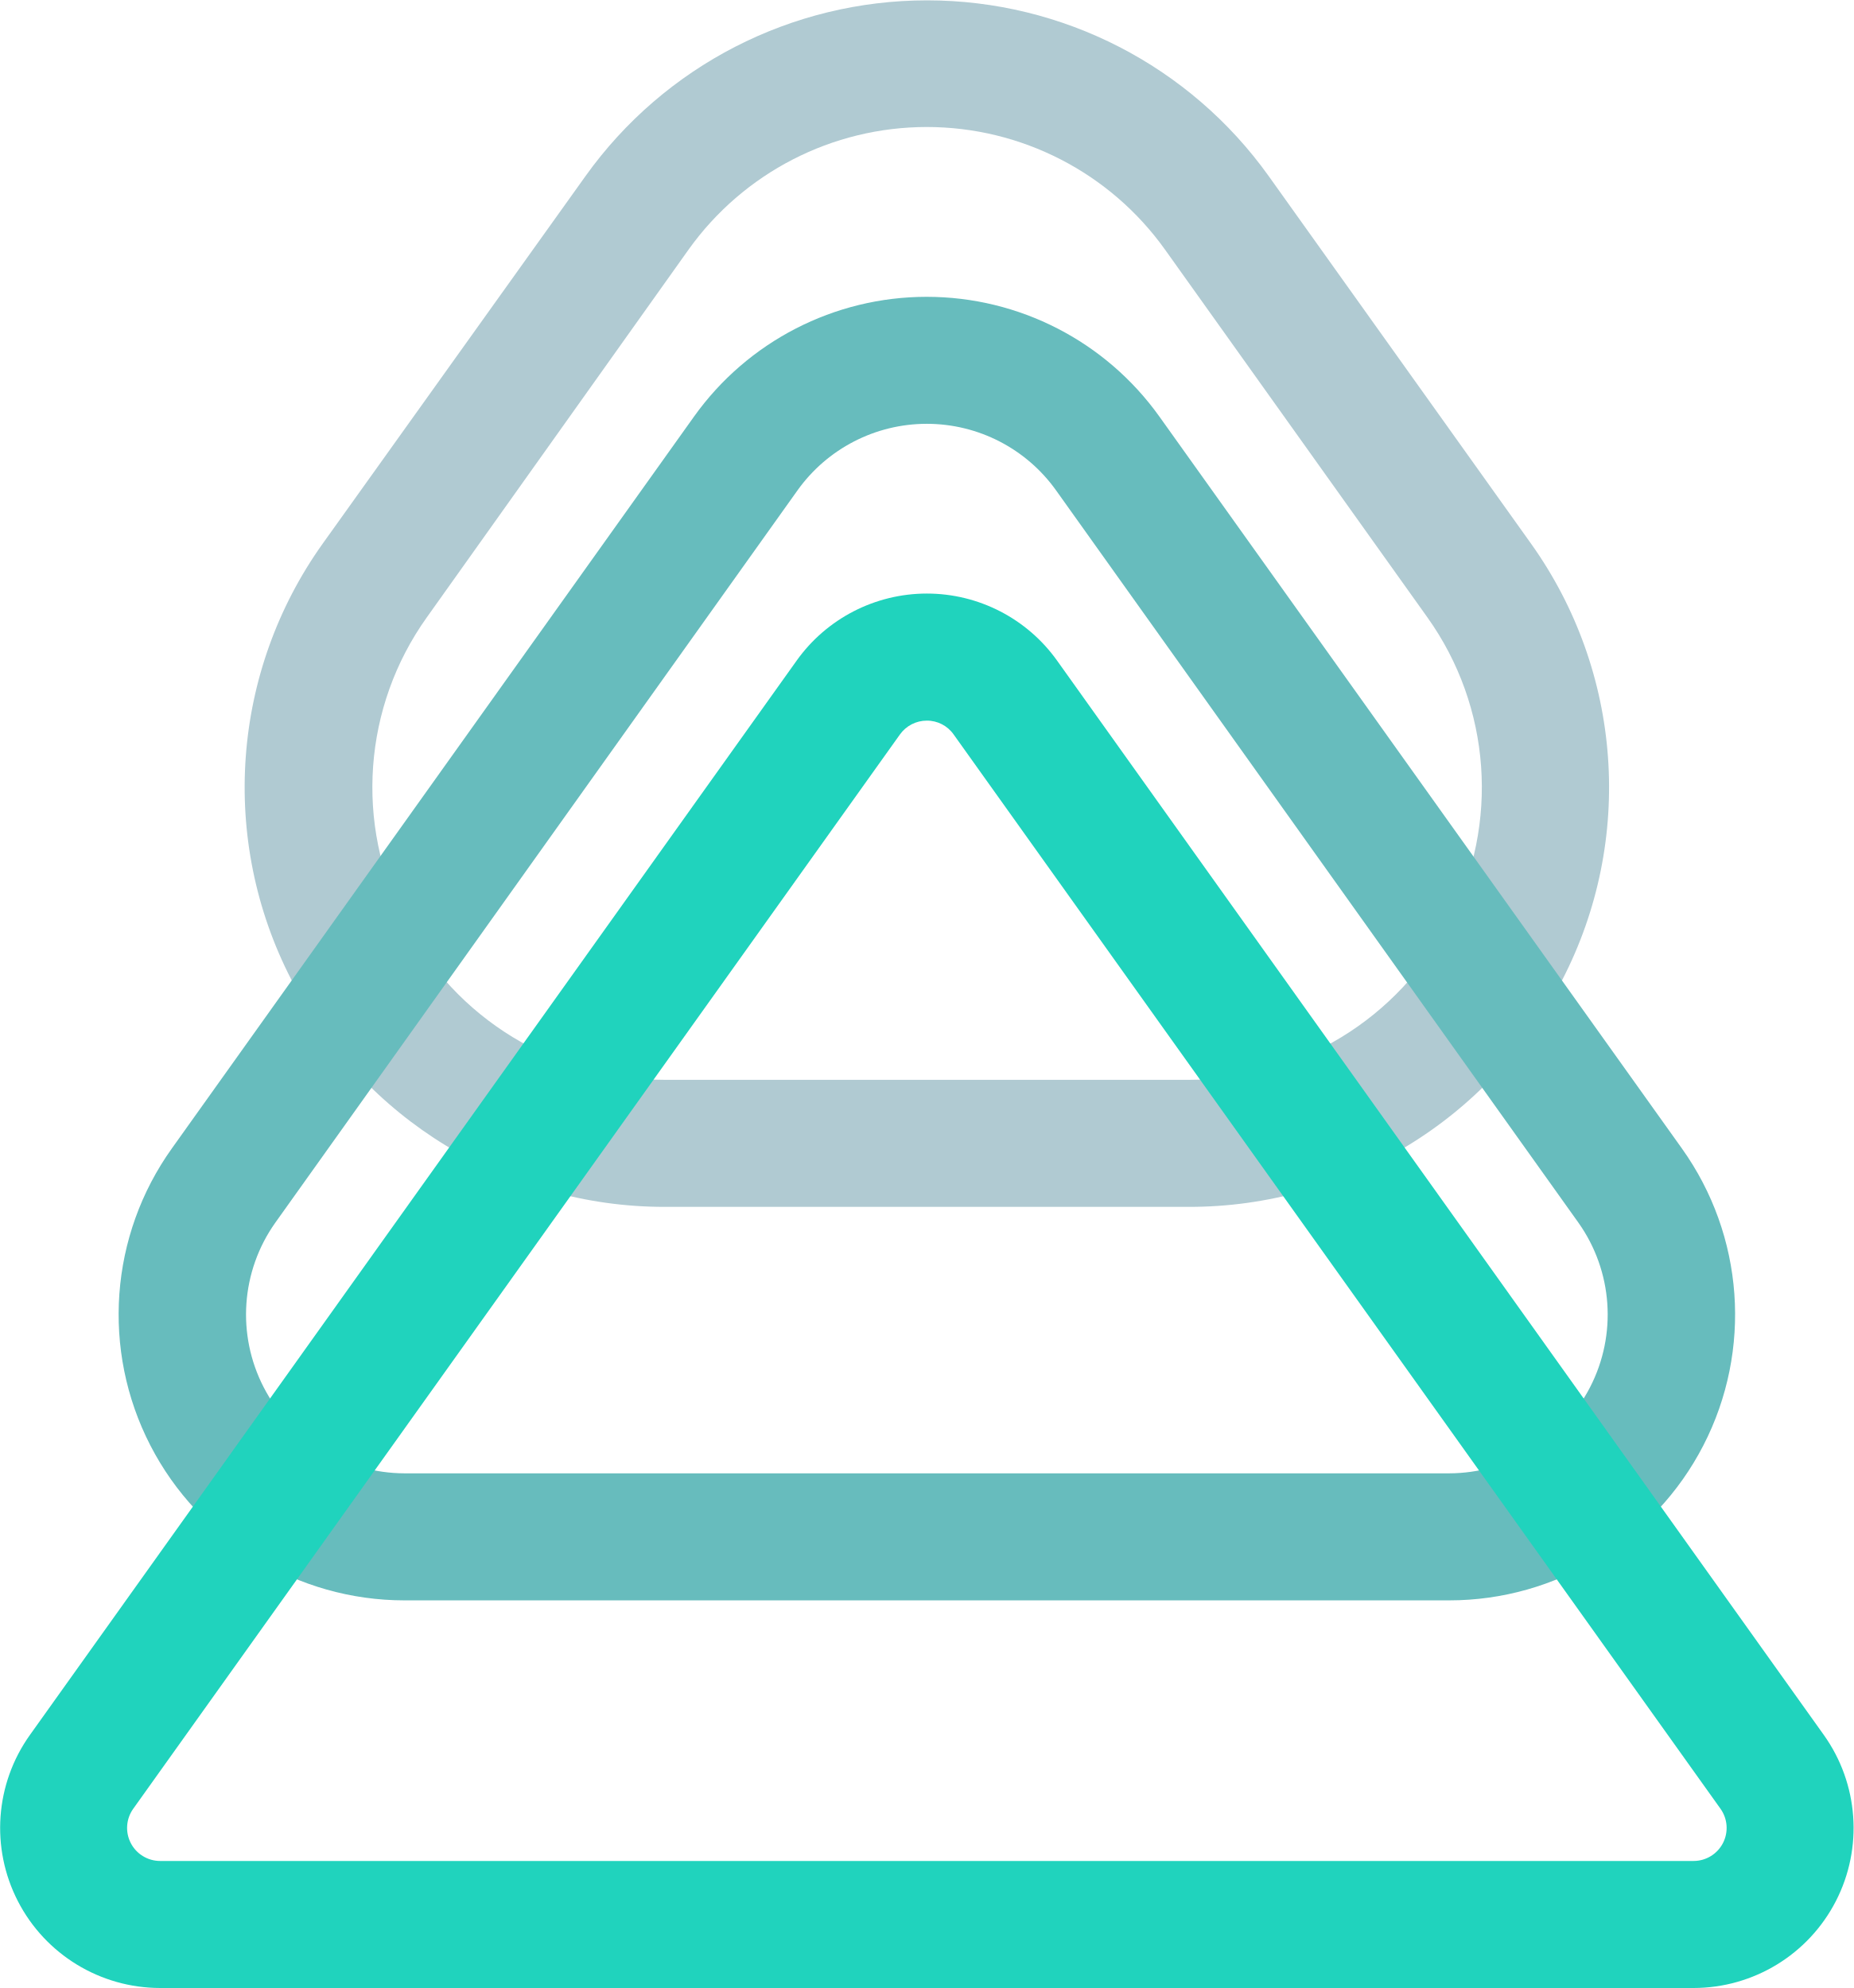
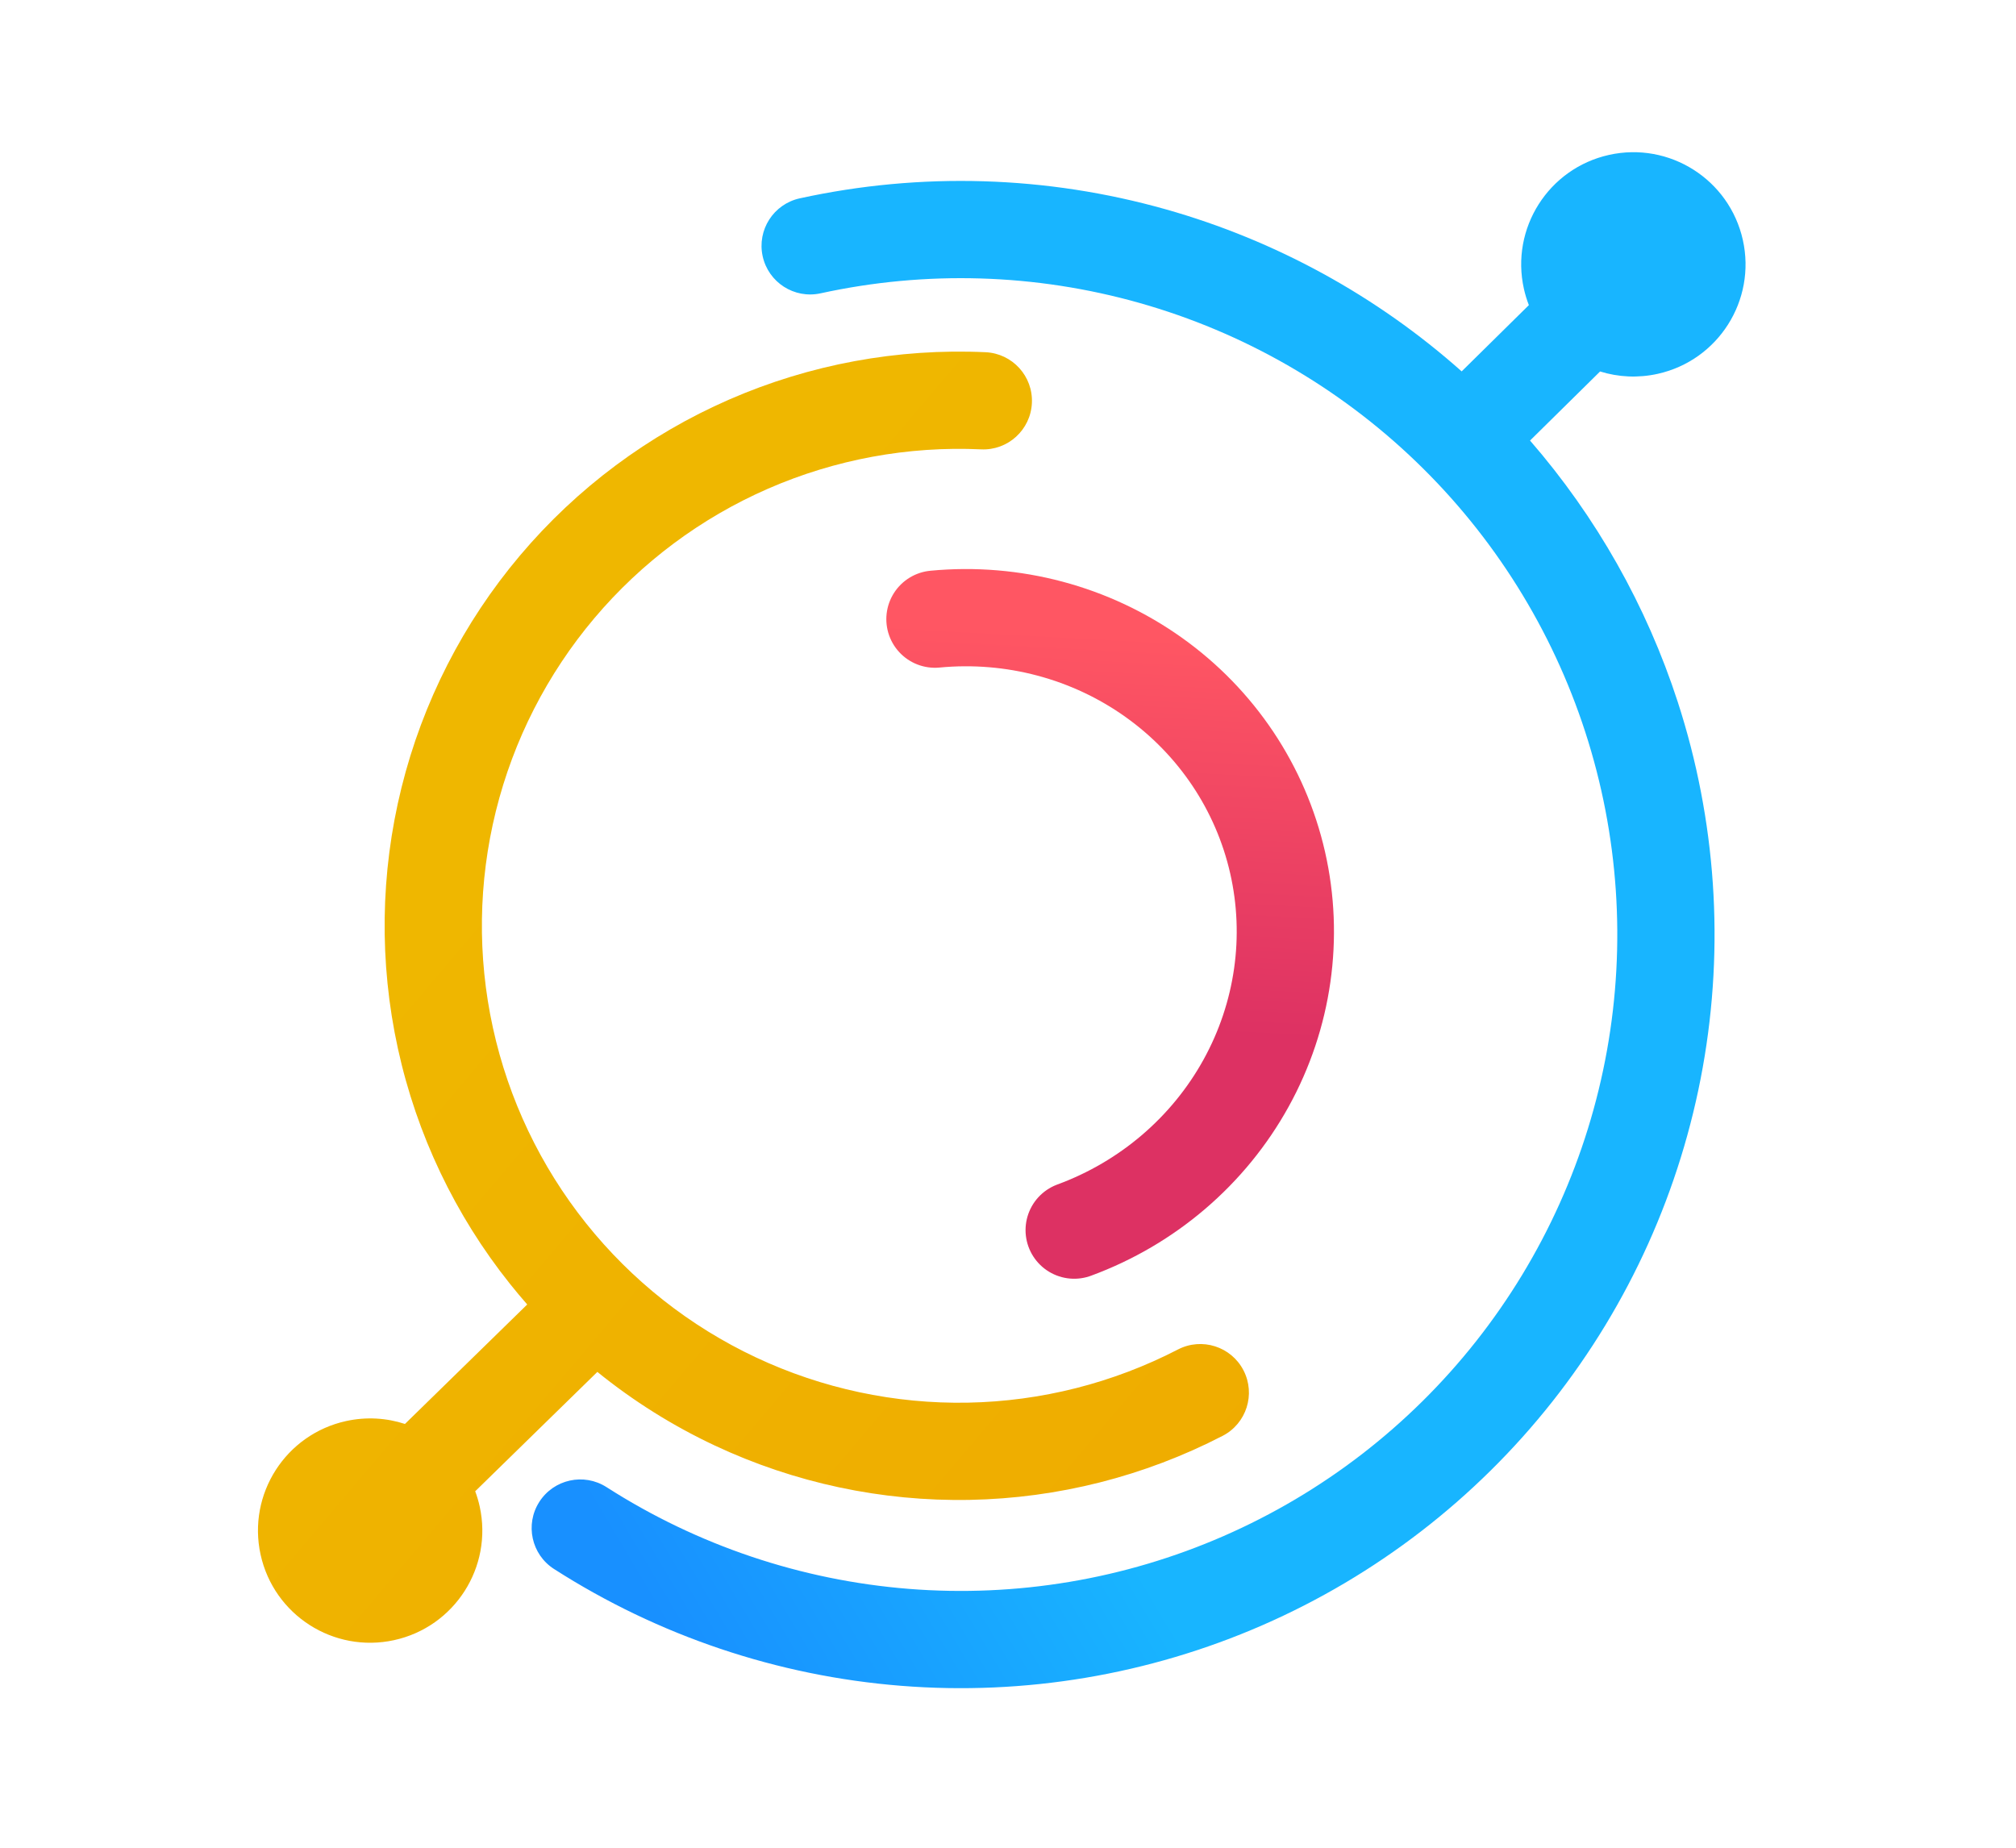
- <svg xmlns="http://www.w3.org/2000/svg" viewBox="0 0 116.71 125.19">
+ <svg xmlns="http://www.w3.org/2000/svg" width="24" height="22" viewBox="0 0 166 152" fill="none">
+   <path fill-rule="evenodd" clip-rule="evenodd" d="M63.24 40.162C68.762 37.751 74.764 36.643 80.782 36.923C82.991 37.026 84.865 35.318 84.968 33.109C85.071 30.9 83.363 29.026 81.154 28.923C73.909 28.586 66.683 29.921 60.036 32.823C53.389 35.725 47.498 40.118 42.82 45.661C38.142 51.204 34.802 57.748 33.058 64.789C31.314 71.829 31.213 79.176 32.763 86.262C34.312 93.348 37.471 99.982 41.995 105.651C42.455 106.227 42.928 106.792 43.412 107.345L33.344 117.184C31.832 116.689 30.172 116.579 28.506 116.943C23.523 118.033 20.366 122.956 21.456 127.939C22.546 132.922 27.468 136.078 32.451 134.988C37.434 133.898 40.59 128.976 39.501 123.993C39.406 123.556 39.281 123.134 39.129 122.728L49.188 112.898C52.143 115.293 55.386 117.33 58.851 118.958C65.416 122.042 72.602 123.574 79.854 123.437C87.106 123.299 94.229 121.495 100.672 118.164C102.637 117.149 103.406 114.733 102.39 112.768C101.375 110.804 98.959 110.035 96.995 111.05C91.643 113.817 85.726 115.316 79.702 115.43C73.679 115.544 67.709 114.271 62.256 111.709C56.803 109.148 52.013 105.366 48.255 100.657C44.497 95.947 41.873 90.437 40.586 84.551C39.299 78.665 39.383 72.562 40.831 66.714C42.28 60.866 45.055 55.43 48.94 50.826C52.826 46.221 57.719 42.573 63.24 40.162Z" fill="url(#paint0_linear_3_4055)" />
+   <path d="M76.985 50.905C83.408 50.293 89.808 52.003 94.995 55.697C100.18 59.389 103.801 64.812 105.199 70.95C106.597 77.088 105.682 83.542 102.607 89.112C99.532 94.685 94.503 98.994 88.449 101.221" stroke="url(#paint1_linear_3_4055)" stroke-width="8.008" stroke-linecap="round" stroke-linejoin="round" />
+   <path fill-rule="evenodd" clip-rule="evenodd" d="M65.855 16.25C63.694 16.722 62.326 18.857 62.798 21.017C63.271 23.177 65.405 24.546 67.566 24.073C76.25 22.174 85.268 22.445 93.822 24.864C102.377 27.283 110.202 31.774 116.606 37.939C123.01 44.104 127.794 51.754 130.536 60.21C133.277 68.666 133.891 77.668 132.322 86.418C130.754 95.168 127.051 103.396 121.543 110.373C116.035 117.351 108.892 122.862 100.745 126.419C92.598 129.976 83.7 131.469 74.838 130.766C65.977 130.062 57.425 127.184 49.942 122.387C48.08 121.193 45.603 121.735 44.41 123.597C43.216 125.458 43.758 127.935 45.62 129.129C54.212 134.637 64.03 137.941 74.205 138.749C84.379 139.556 94.596 137.842 103.949 133.758C113.303 129.674 121.505 123.346 127.829 115.335C134.153 107.324 138.404 97.877 140.205 87.831C142.006 77.785 141.301 67.45 138.154 57.74C135.579 49.798 131.434 42.474 125.985 36.197L131.753 30.509C133.244 30.974 134.874 31.066 136.508 30.701C141.486 29.589 144.619 24.652 143.507 19.674C142.395 14.696 137.458 11.562 132.48 12.675C127.502 13.787 124.368 18.724 125.48 23.702C125.584 24.166 125.721 24.615 125.889 25.045L120.356 30.501C113.358 24.278 105.033 19.712 96.001 17.158C86.18 14.381 75.825 14.069 65.855 16.25Z" fill="url(#paint2_linear_3_4055)" />
  <defs>
-     <style>.cls-1{fill:#b0cad2;}.cls-2{fill:#67bcbd;}.cls-3{fill:#20d3bd;}</style>
+     <linearGradient id="paint0_linear_3_4055" x1="104.059" y1="130.073" x2="37.144" y2="73.295" gradientUnits="userSpaceOnUse">
+       <stop stop-color="#EFAB00" />
+       <stop offset="1" stop-color="#EFB700" />
+     </linearGradient>
+     <linearGradient id="paint1_linear_3_4055" x1="65.573" y1="83.347" x2="67.321" y2="50.89" gradientUnits="userSpaceOnUse">
+       <stop stop-color="#DD3163" />
+       <stop offset="1" stop-color="#FF5663" />
+     </linearGradient>
+     <linearGradient id="paint2_linear_3_4055" x1="48.612" y1="125.892" x2="80.661" y2="106.863" gradientUnits="userSpaceOnUse">
+       <stop offset="0.03" stop-color="#1890FF" />
+       <stop offset="1" stop-color="#18B5FF" />
+     </linearGradient>
  </defs>
-   <g id="artwork">
-     <path class="cls-1" d="M96.39,34.23,79.87,11.08a26.43,26.43,0,0,0-43,0L20.32,34.23A26.42,26.42,0,0,0,41.83,76h33A26.42,26.42,0,0,0,96.39,34.23ZM74.87,68h-33a18.42,18.42,0,0,1-15-29.12L43.35,15.72a18.43,18.43,0,0,1,30,0L89.87,38.88A18.42,18.42,0,0,1,74.87,68Z" />
-     <path class="cls-2" d="M105.89,72.32,73,26.24a18,18,0,0,0-29.31,0L10.82,72.32a18,18,0,0,0,14.65,28.46H91.24a18,18,0,0,0,14.65-28.46ZM91.24,92.78H25.47A10,10,0,0,1,17.33,77L50.21,30.88a10,10,0,0,1,16.28,0L99.38,77A10,10,0,0,1,91.24,92.78Z" />
-     <path class="cls-3" d="M114.83,109.26,66.56,41.61a10.07,10.07,0,0,0-16.41,0L1.88,109.26a10.08,10.08,0,0,0,8.2,15.93h96.55a10.08,10.08,0,0,0,8.2-15.93Zm-8.2,7.93H10.08a2.08,2.08,0,0,1-1.69-3.29L56.66,46.25a2.08,2.08,0,0,1,1.69-.87,2.05,2.05,0,0,1,1.69.87l48.28,67.65A2.08,2.08,0,0,1,106.63,117.19Z" />
-   </g>
</svg>
